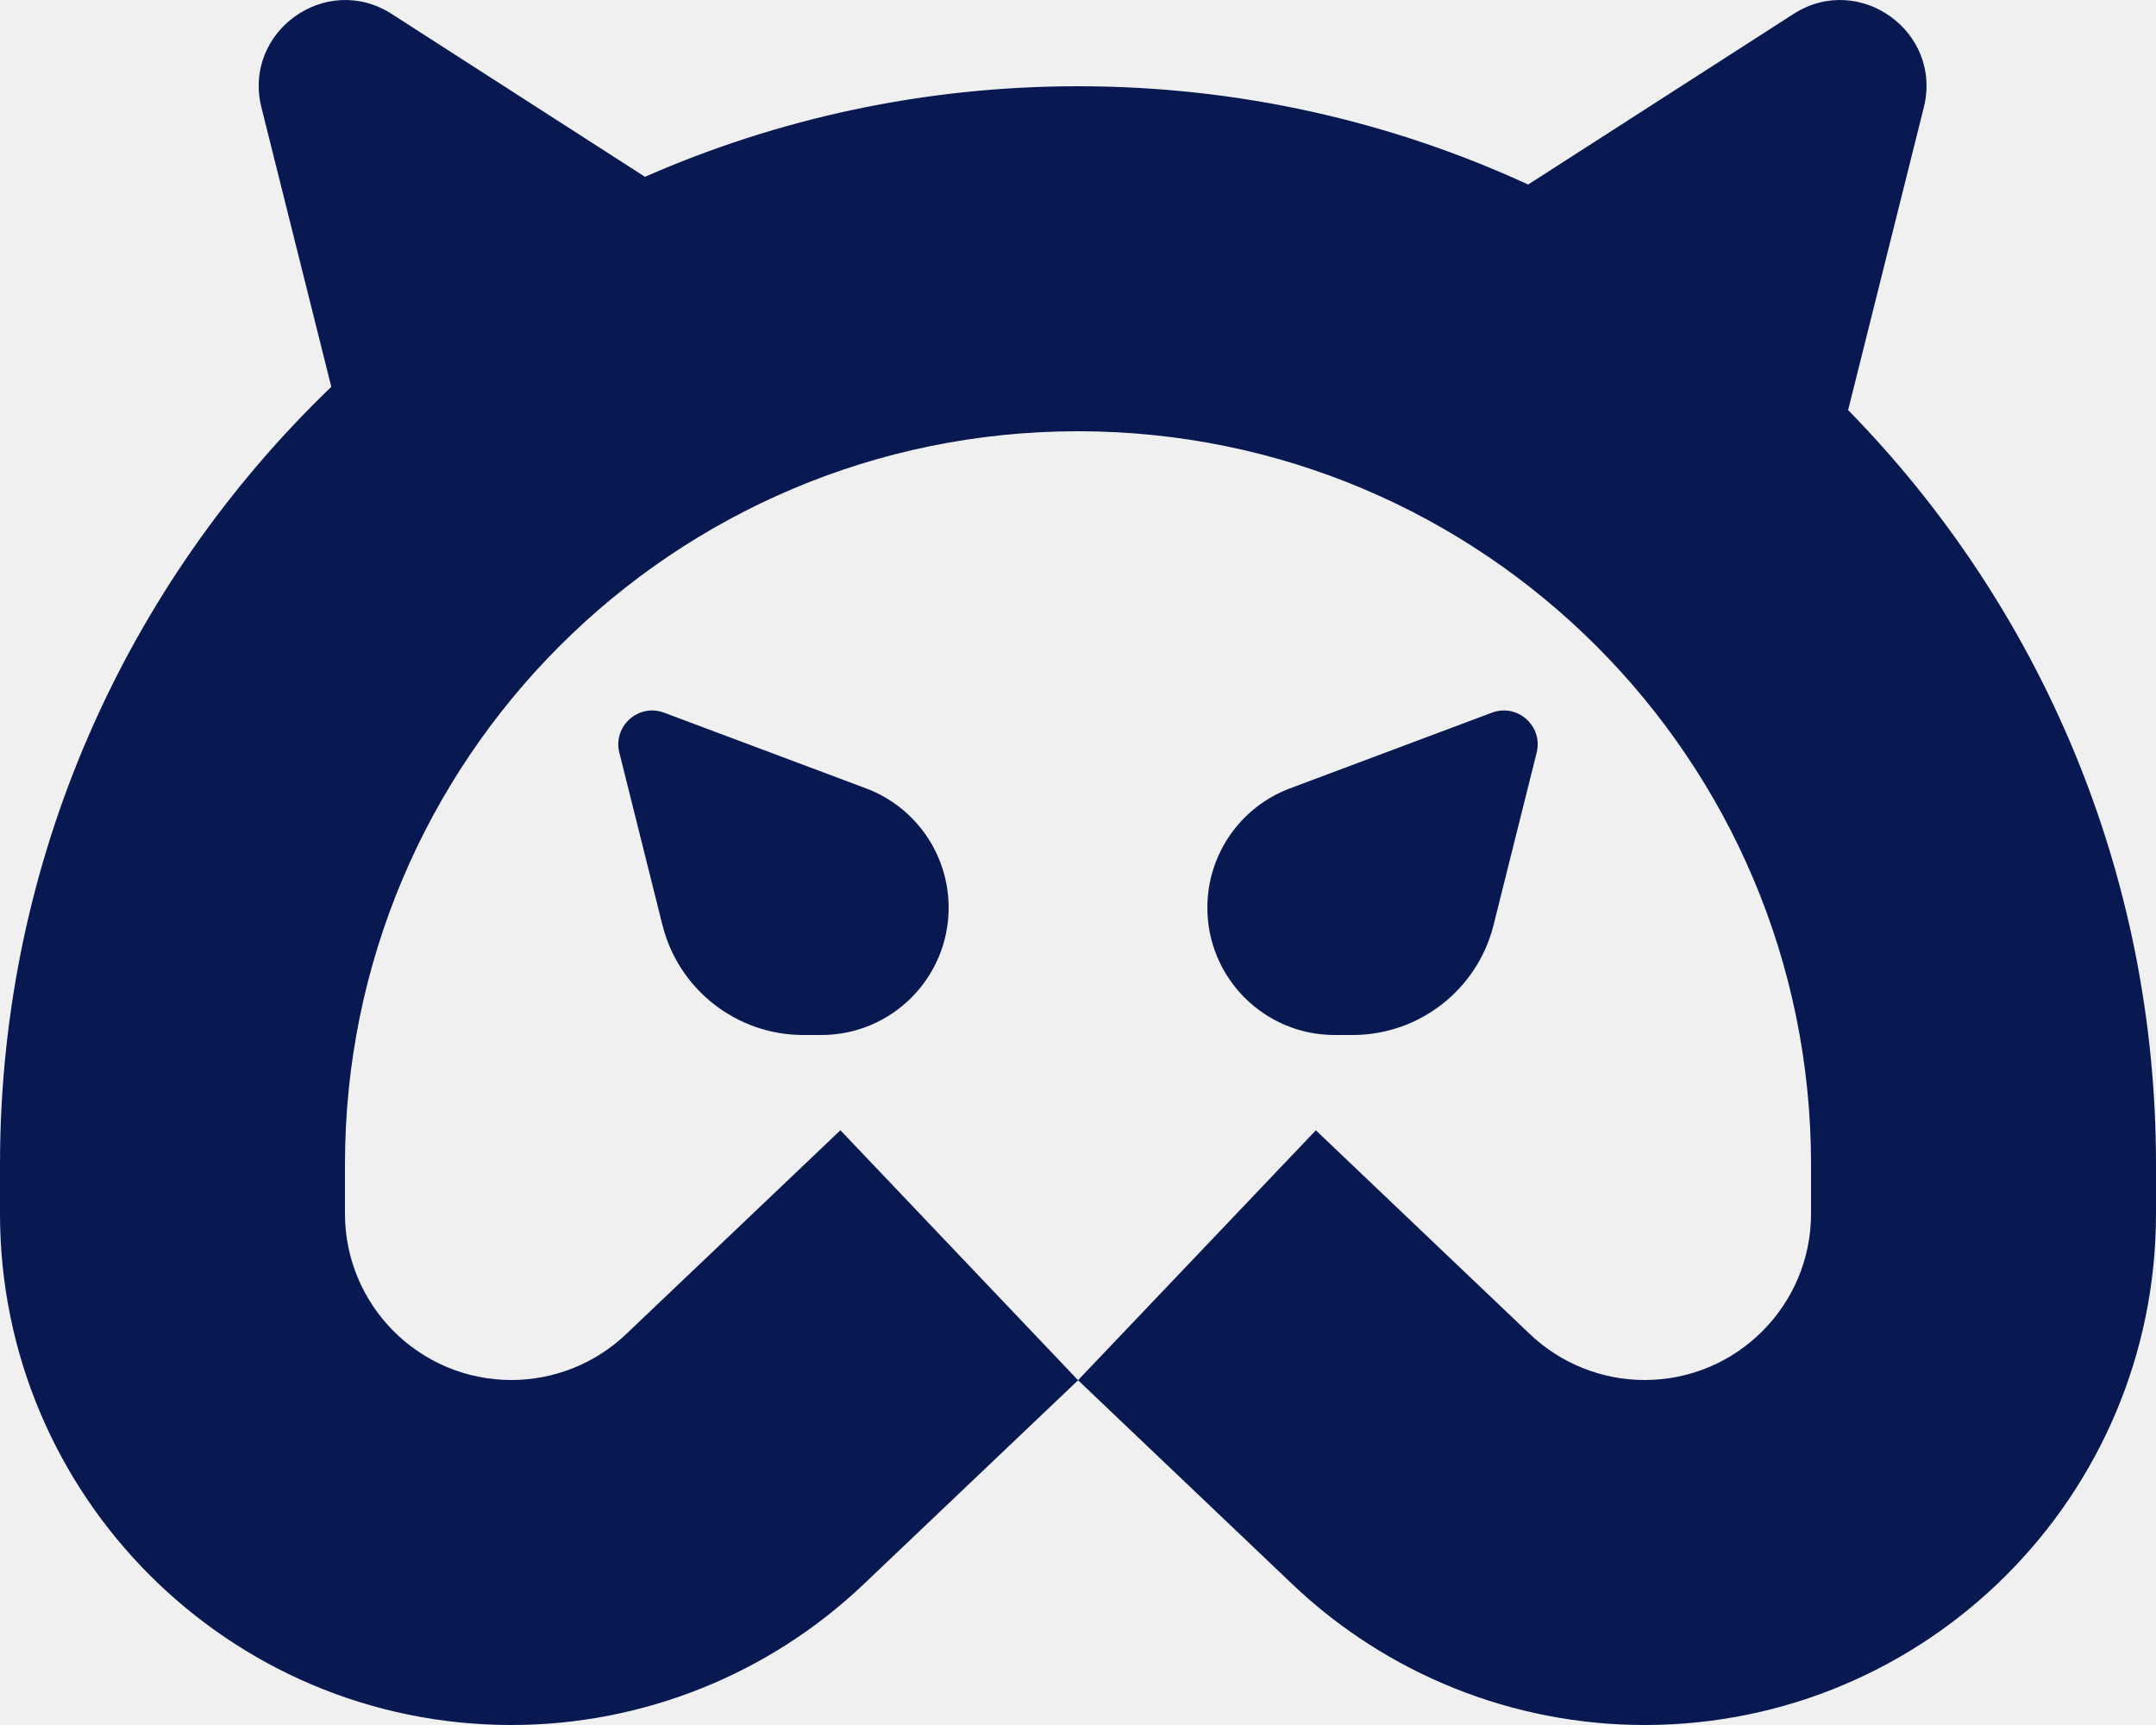
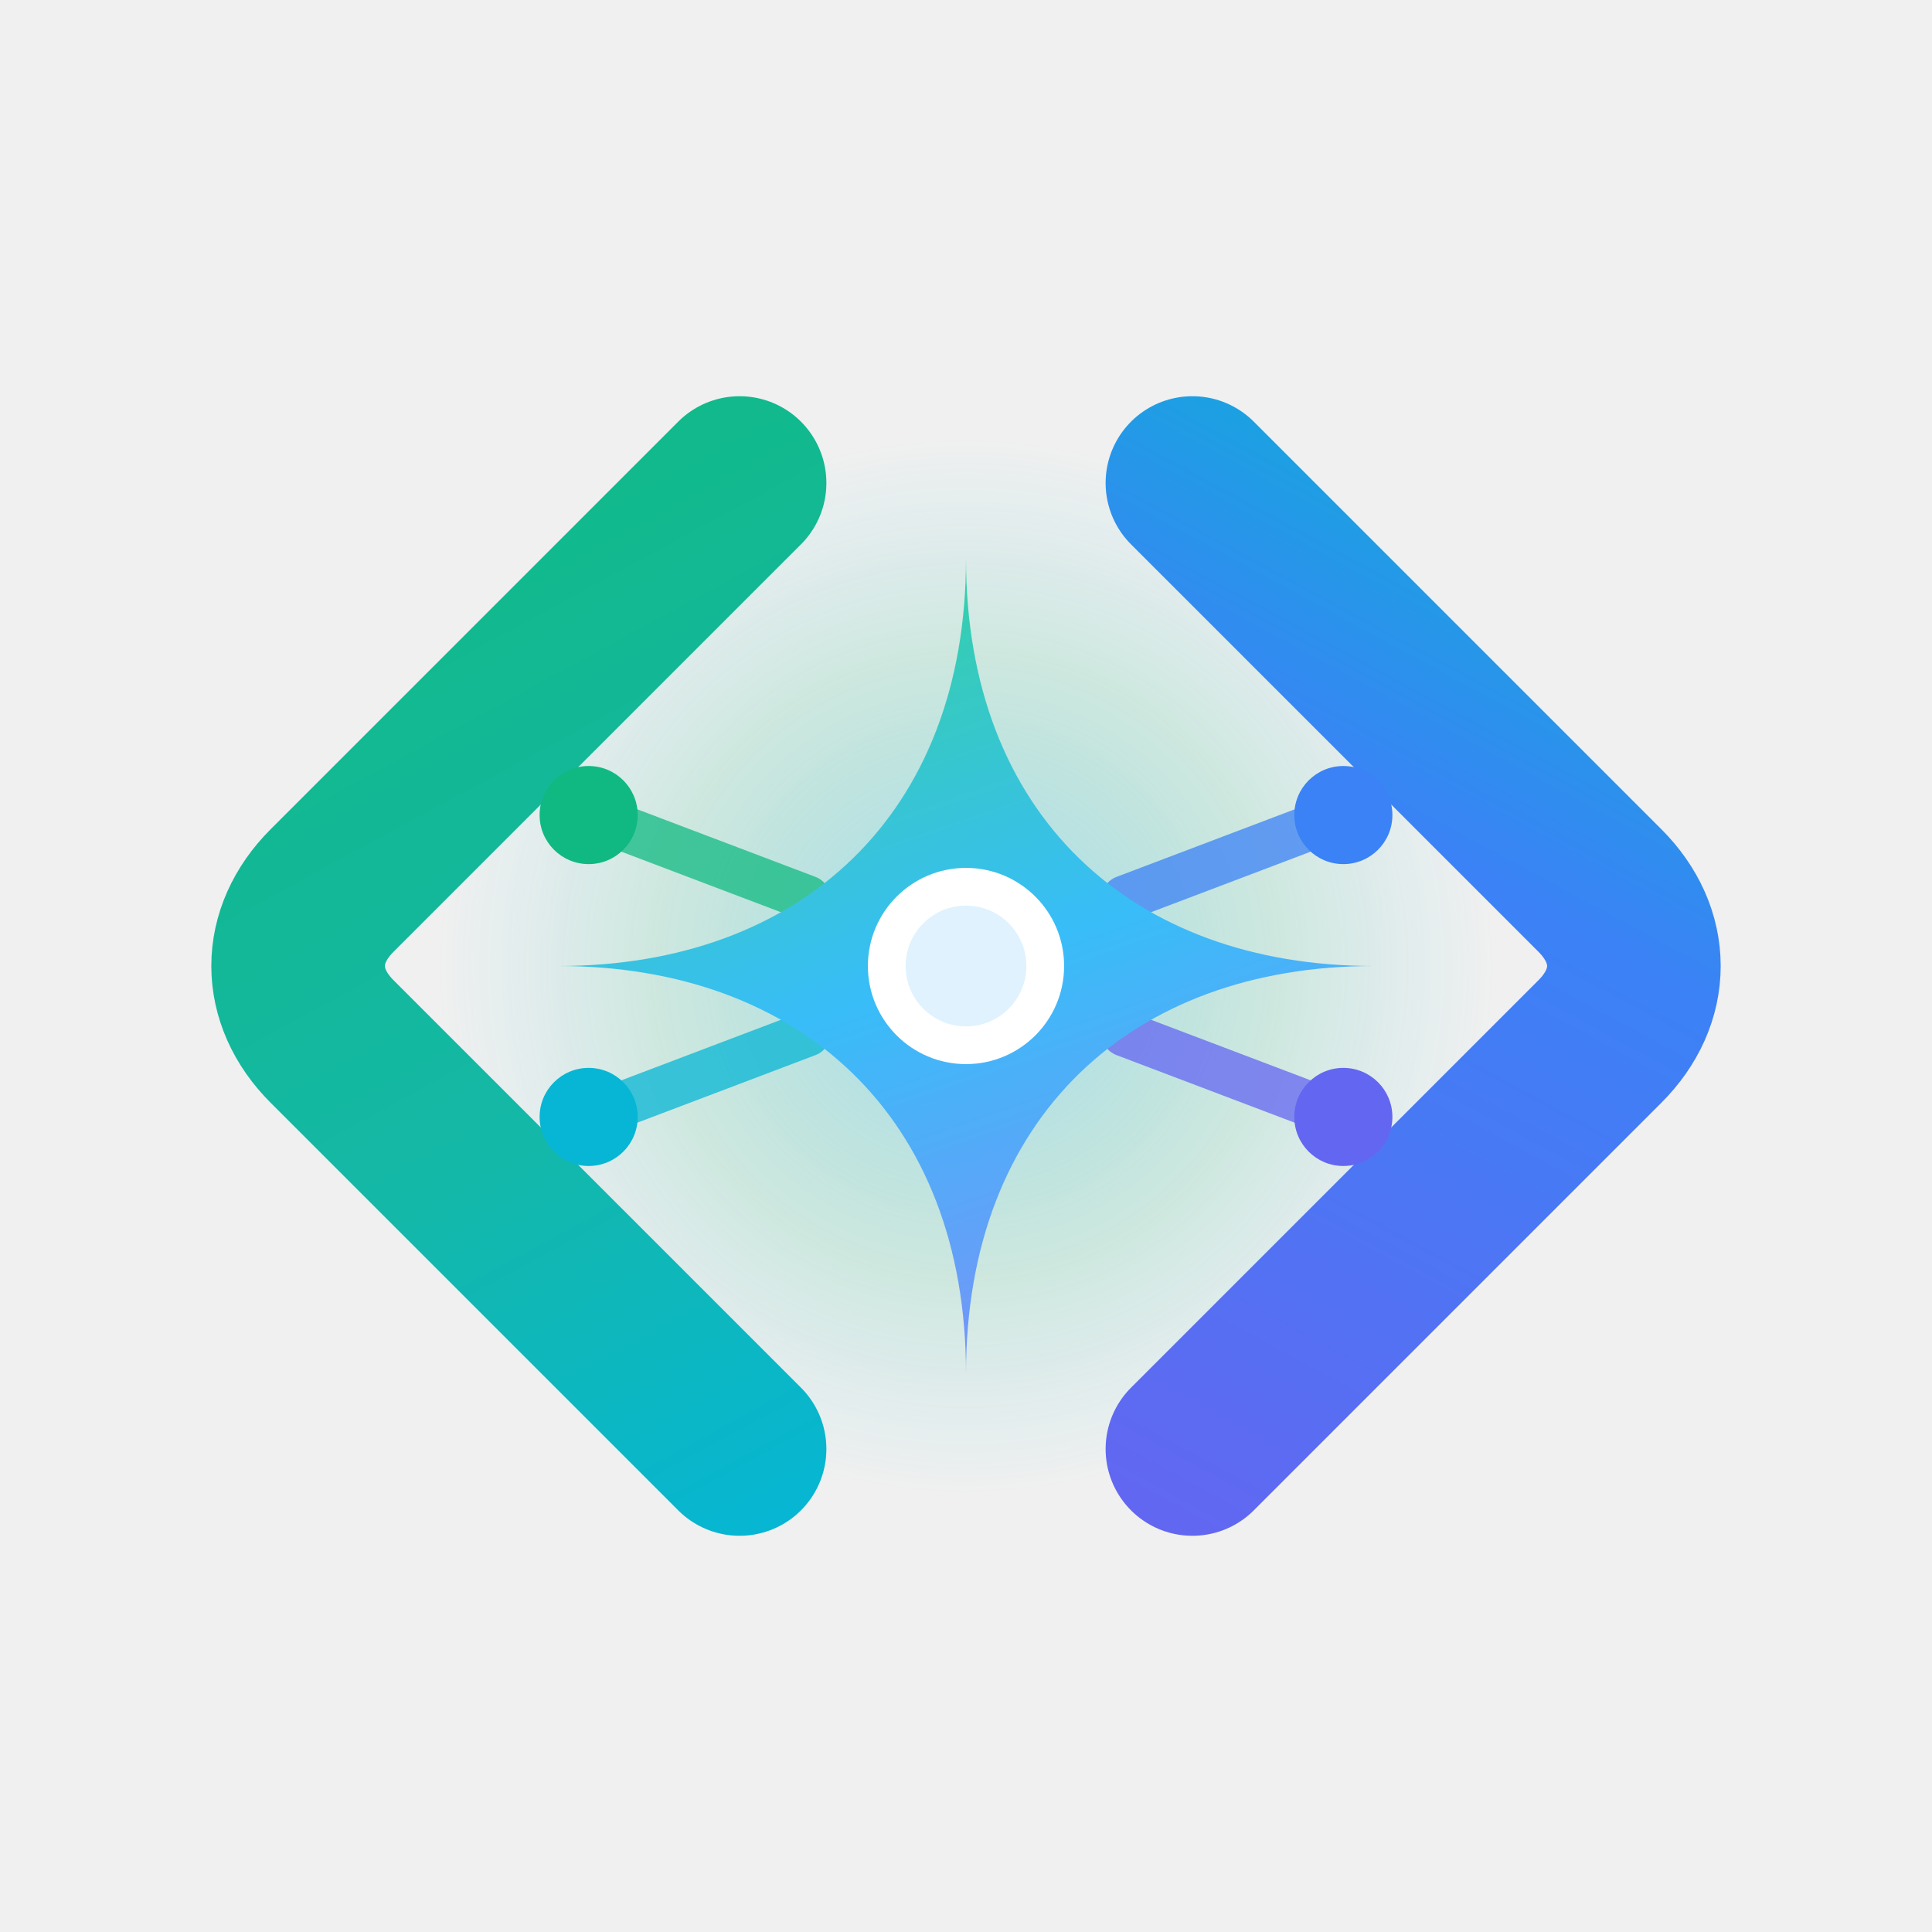
- <svg xmlns="http://www.w3.org/2000/svg" id="logo" width="50" height="40" viewBox="0 0 50 40" fill="none">
-   <g id="logomark">
-     <path fill="#071950" d="M14.363 17.452C14.21 16.838 14.809 16.303 15.401 16.526L20.084 18.281C21.237 18.714 22 19.816 22 21.047C22 22.678 20.678 24 19.047 24H18.631C17.085 24 15.737 22.948 15.362 21.448L14.363 17.452Z" />
-     <path fill="#071950" d="M34.599 16.526C35.191 16.303 35.79 16.838 35.637 17.452L34.638 21.448C34.263 22.948 32.915 24 31.369 24H30.953C29.322 24 28 22.678 28 21.047C28 19.816 28.763 18.714 29.916 18.281L34.599 16.526Z" />
-     <path fill="#071950" d="M41.593 0.324C43.117 -0.655 45.055 0.735 44.615 2.492L42.86 9.509C47.276 14.018 50 20.19 50 27V28.142C50 34.691 44.691 40 38.142 40C35.098 40 32.171 38.83 29.967 36.731L25.002 32.006L20.032 36.733C17.828 38.83 14.902 40 11.859 40C5.31 40 0 34.69 0 28.141V27C1.69261e-05 19.915 2.947 13.519 7.683 8.97L6.063 2.492C5.624 0.735 7.561 -0.655 9.085 0.324L14.958 4.1C18.032 2.75 21.428 2 25 2C28.727 2 32.263 2.817 35.44 4.279L41.593 0.324ZM25 10C15.611 10 8 17.611 8 27V28.141C8 30.272 9.728 32 11.859 32C12.849 32 13.801 31.62 14.519 30.938L19.49 26.209L25.001 32.004L30.516 26.21L35.481 30.937C36.199 31.619 37.151 32 38.142 32C40.272 32 42 30.273 42 28.142V27C42 17.611 34.389 10 25 10Z" clip-rule="evenodd" fill-rule="evenodd" />
-   </g>
+ <svg xmlns="http://www.w3.org/2000/svg" width="512" height="512" viewBox="0 0 512 512" fill="none">
+   <defs>
+     <linearGradient id="diff-left" x1="64" y1="112" x2="220" y2="400" gradientUnits="userSpaceOnUse">
+       <stop offset="0%" stop-color="#10B981" />
+       <stop offset="60%" stop-color="#14B8A6" />
+       <stop offset="100%" stop-color="#06B6D4" />
+     </linearGradient>
+     <linearGradient id="diff-right" x1="448" y1="112" x2="292" y2="400" gradientUnits="userSpaceOnUse">
+       <stop offset="0%" stop-color="#06B6D4" />
+       <stop offset="40%" stop-color="#3B82F6" />
+       <stop offset="100%" stop-color="#6366F1" />
+     </linearGradient>
+     <linearGradient id="mind-spark" x1="216" y1="140" x2="296" y2="372" gradientUnits="userSpaceOnUse">
+       <stop offset="0%" stop-color="#34D399" />
+       <stop offset="50%" stop-color="#38BDF8" />
+       <stop offset="100%" stop-color="#818CF8" />
+     </linearGradient>
+     <radialGradient id="core-glow" cx="256" cy="256" r="140" gradientUnits="userSpaceOnUse">
+       <stop offset="0%" stop-color="#38BDF8" stop-opacity="0.4" />
+       <stop offset="60%" stop-color="#10B981" stop-opacity="0.15" />
+       <stop offset="100%" stop-color="#06B6D4" stop-opacity="0" />
+     </radialGradient>
+   </defs>
+   <circle cx="256" cy="256" r="140" fill="url(#core-glow)" />
+   <path d="M196 128L88 236C76 248 76 264 88 276L196 384" stroke="url(#diff-left)" stroke-width="46" stroke-linecap="round" stroke-linejoin="round" />
+   <path d="M316 128L424 236C436 248 436 264 424 276L316 384" stroke="url(#diff-right)" stroke-width="46" stroke-linecap="round" stroke-linejoin="round" />
+   <path d="M156 216L214 238" stroke="#10B981" stroke-width="12" stroke-linecap="round" opacity="0.75" />
+   <path d="M156 296L214 274" stroke="#06B6D4" stroke-width="12" stroke-linecap="round" opacity="0.75" />
+   <path d="M356 216L298 238" stroke="#3B82F6" stroke-width="12" stroke-linecap="round" opacity="0.75" />
+   <path d="M356 296L298 274" stroke="#6366F1" stroke-width="12" stroke-linecap="round" opacity="0.75" />
+   <path d="M256 148C256 216 212 256 148 256C212 256 256 296 256 364C256 296 300 256 364 256C300 256 256 216 256 148Z" fill="url(#mind-spark)" />
+   <circle cx="256" cy="256" r="26" fill="#FFFFFF" />
+   <circle cx="256" cy="256" r="16" fill="#E0F2FE" />
+   <circle cx="156" cy="216" r="13" fill="#10B981" />
+   <circle cx="156" cy="296" r="13" fill="#06B6D4" />
+   <circle cx="356" cy="216" r="13" fill="#3B82F6" />
+   <circle cx="356" cy="296" r="13" fill="#6366F1" />
</svg>
